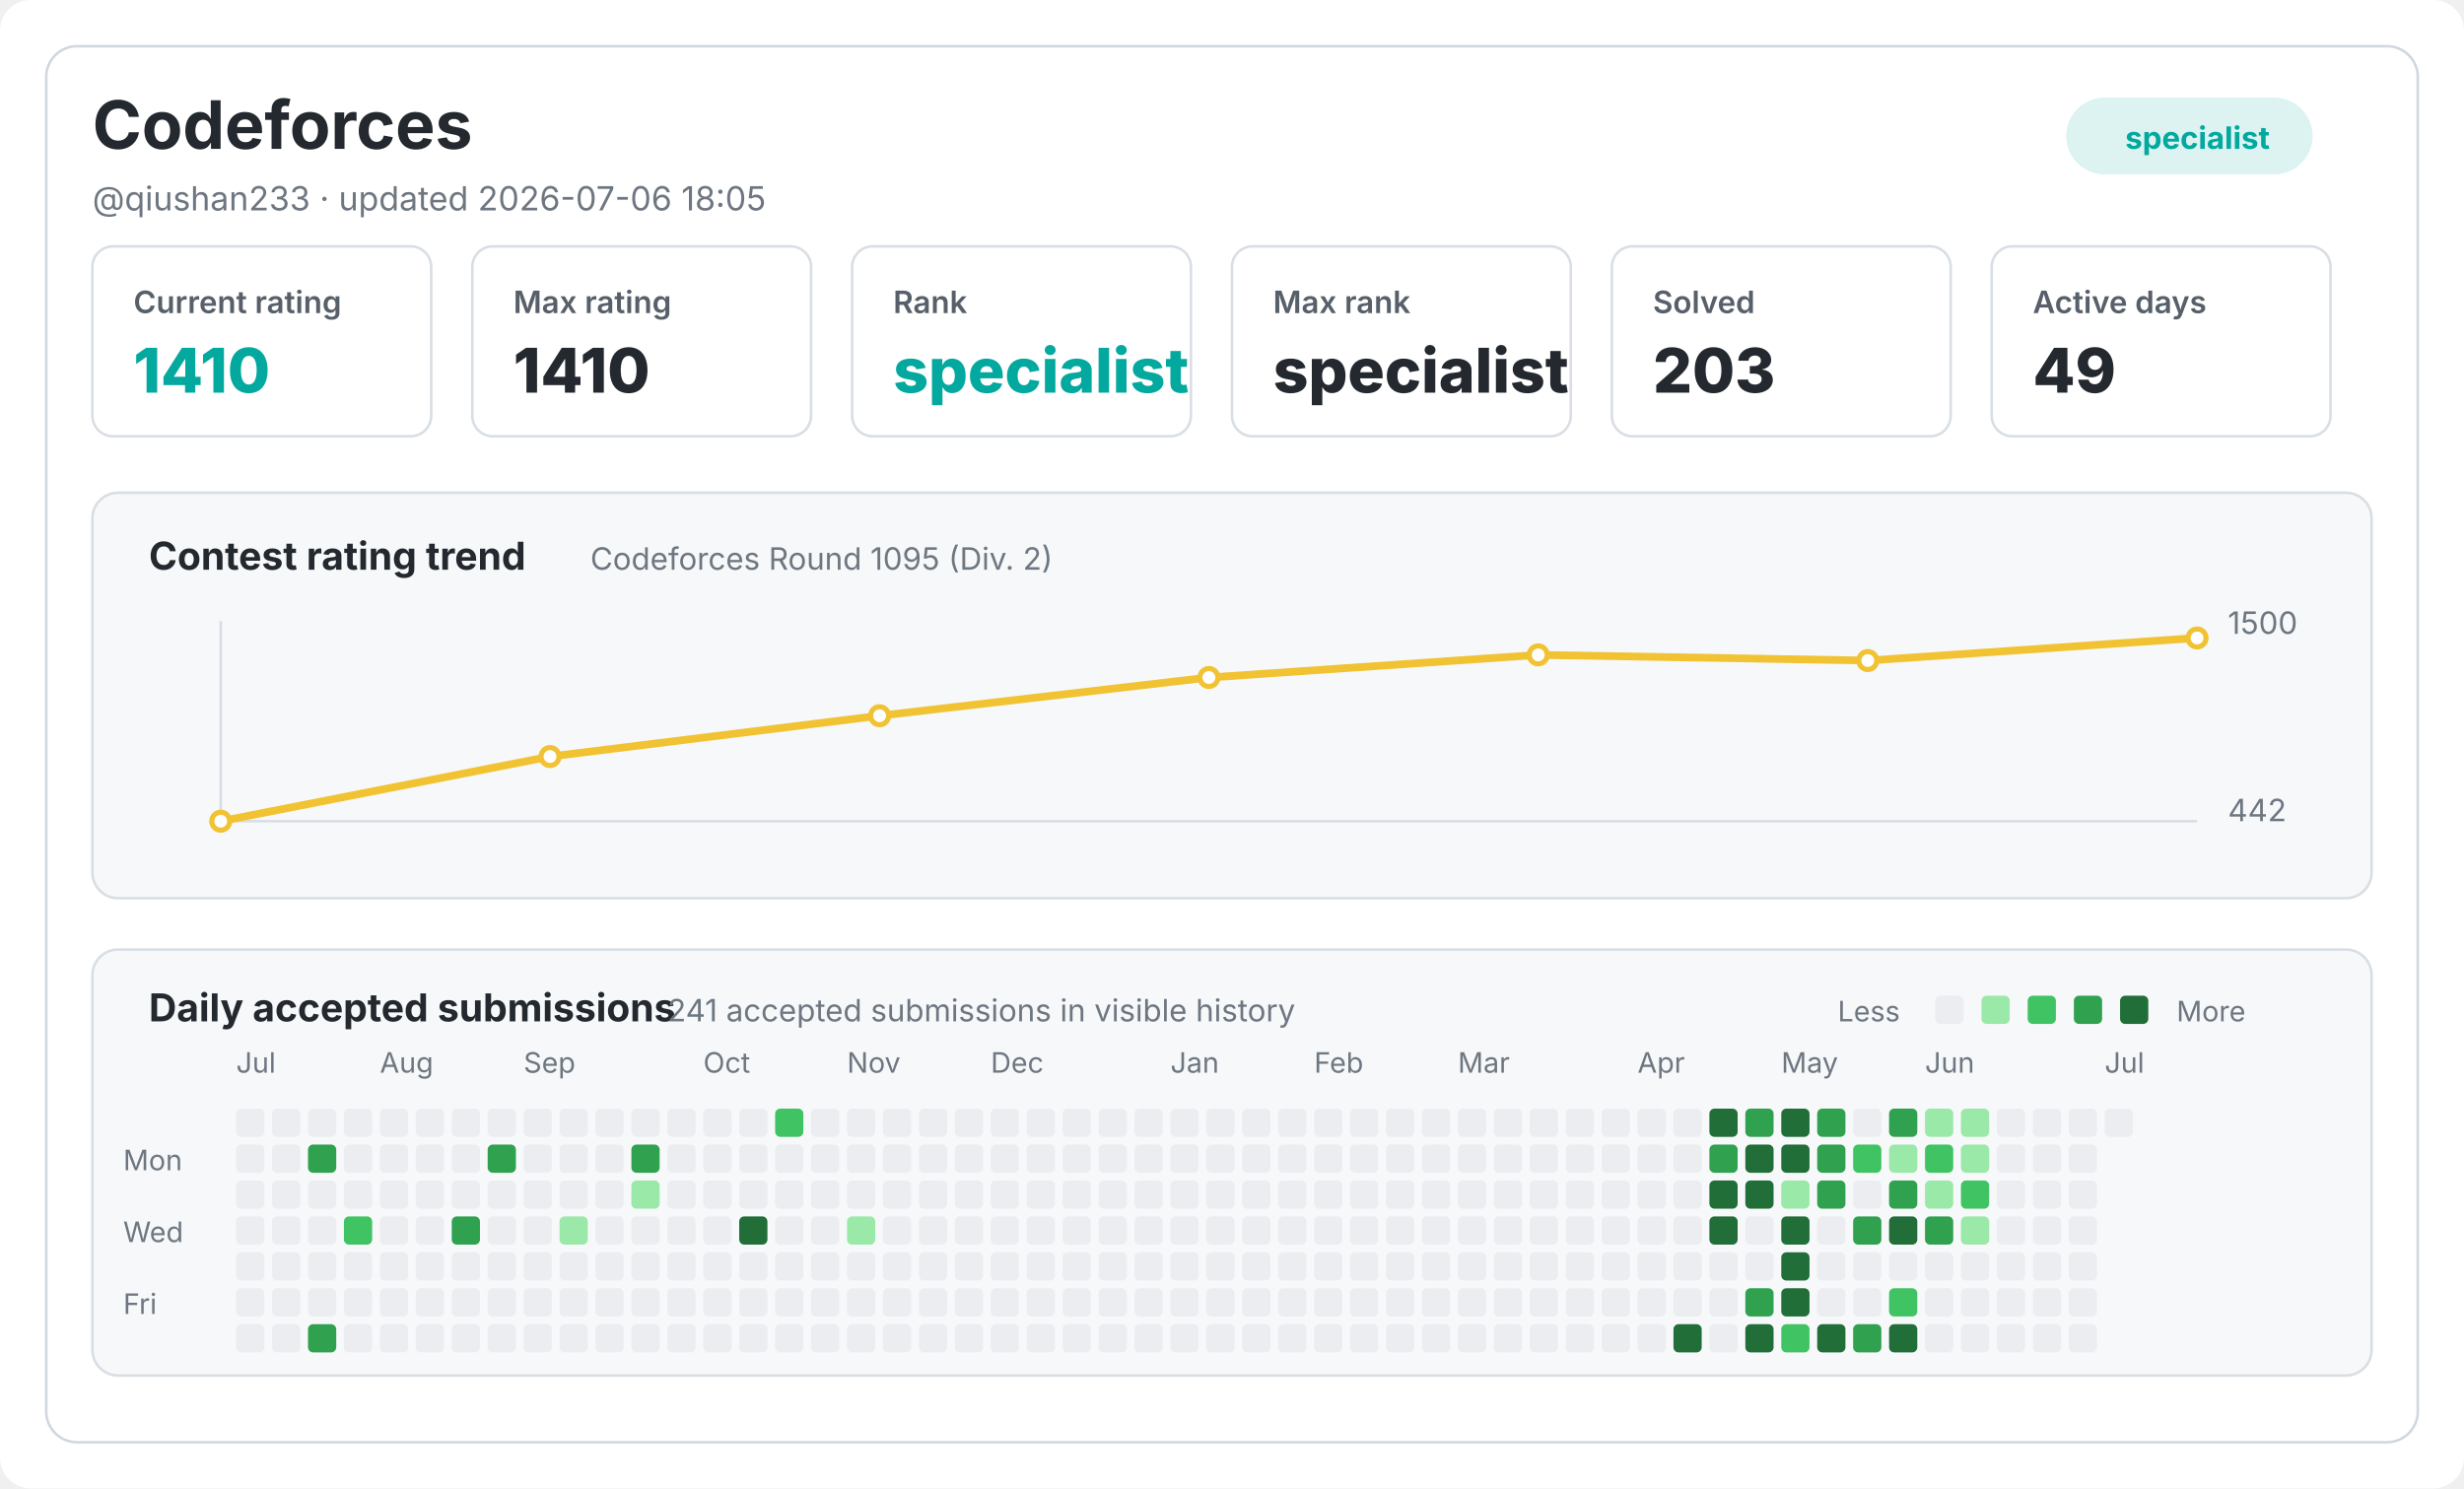
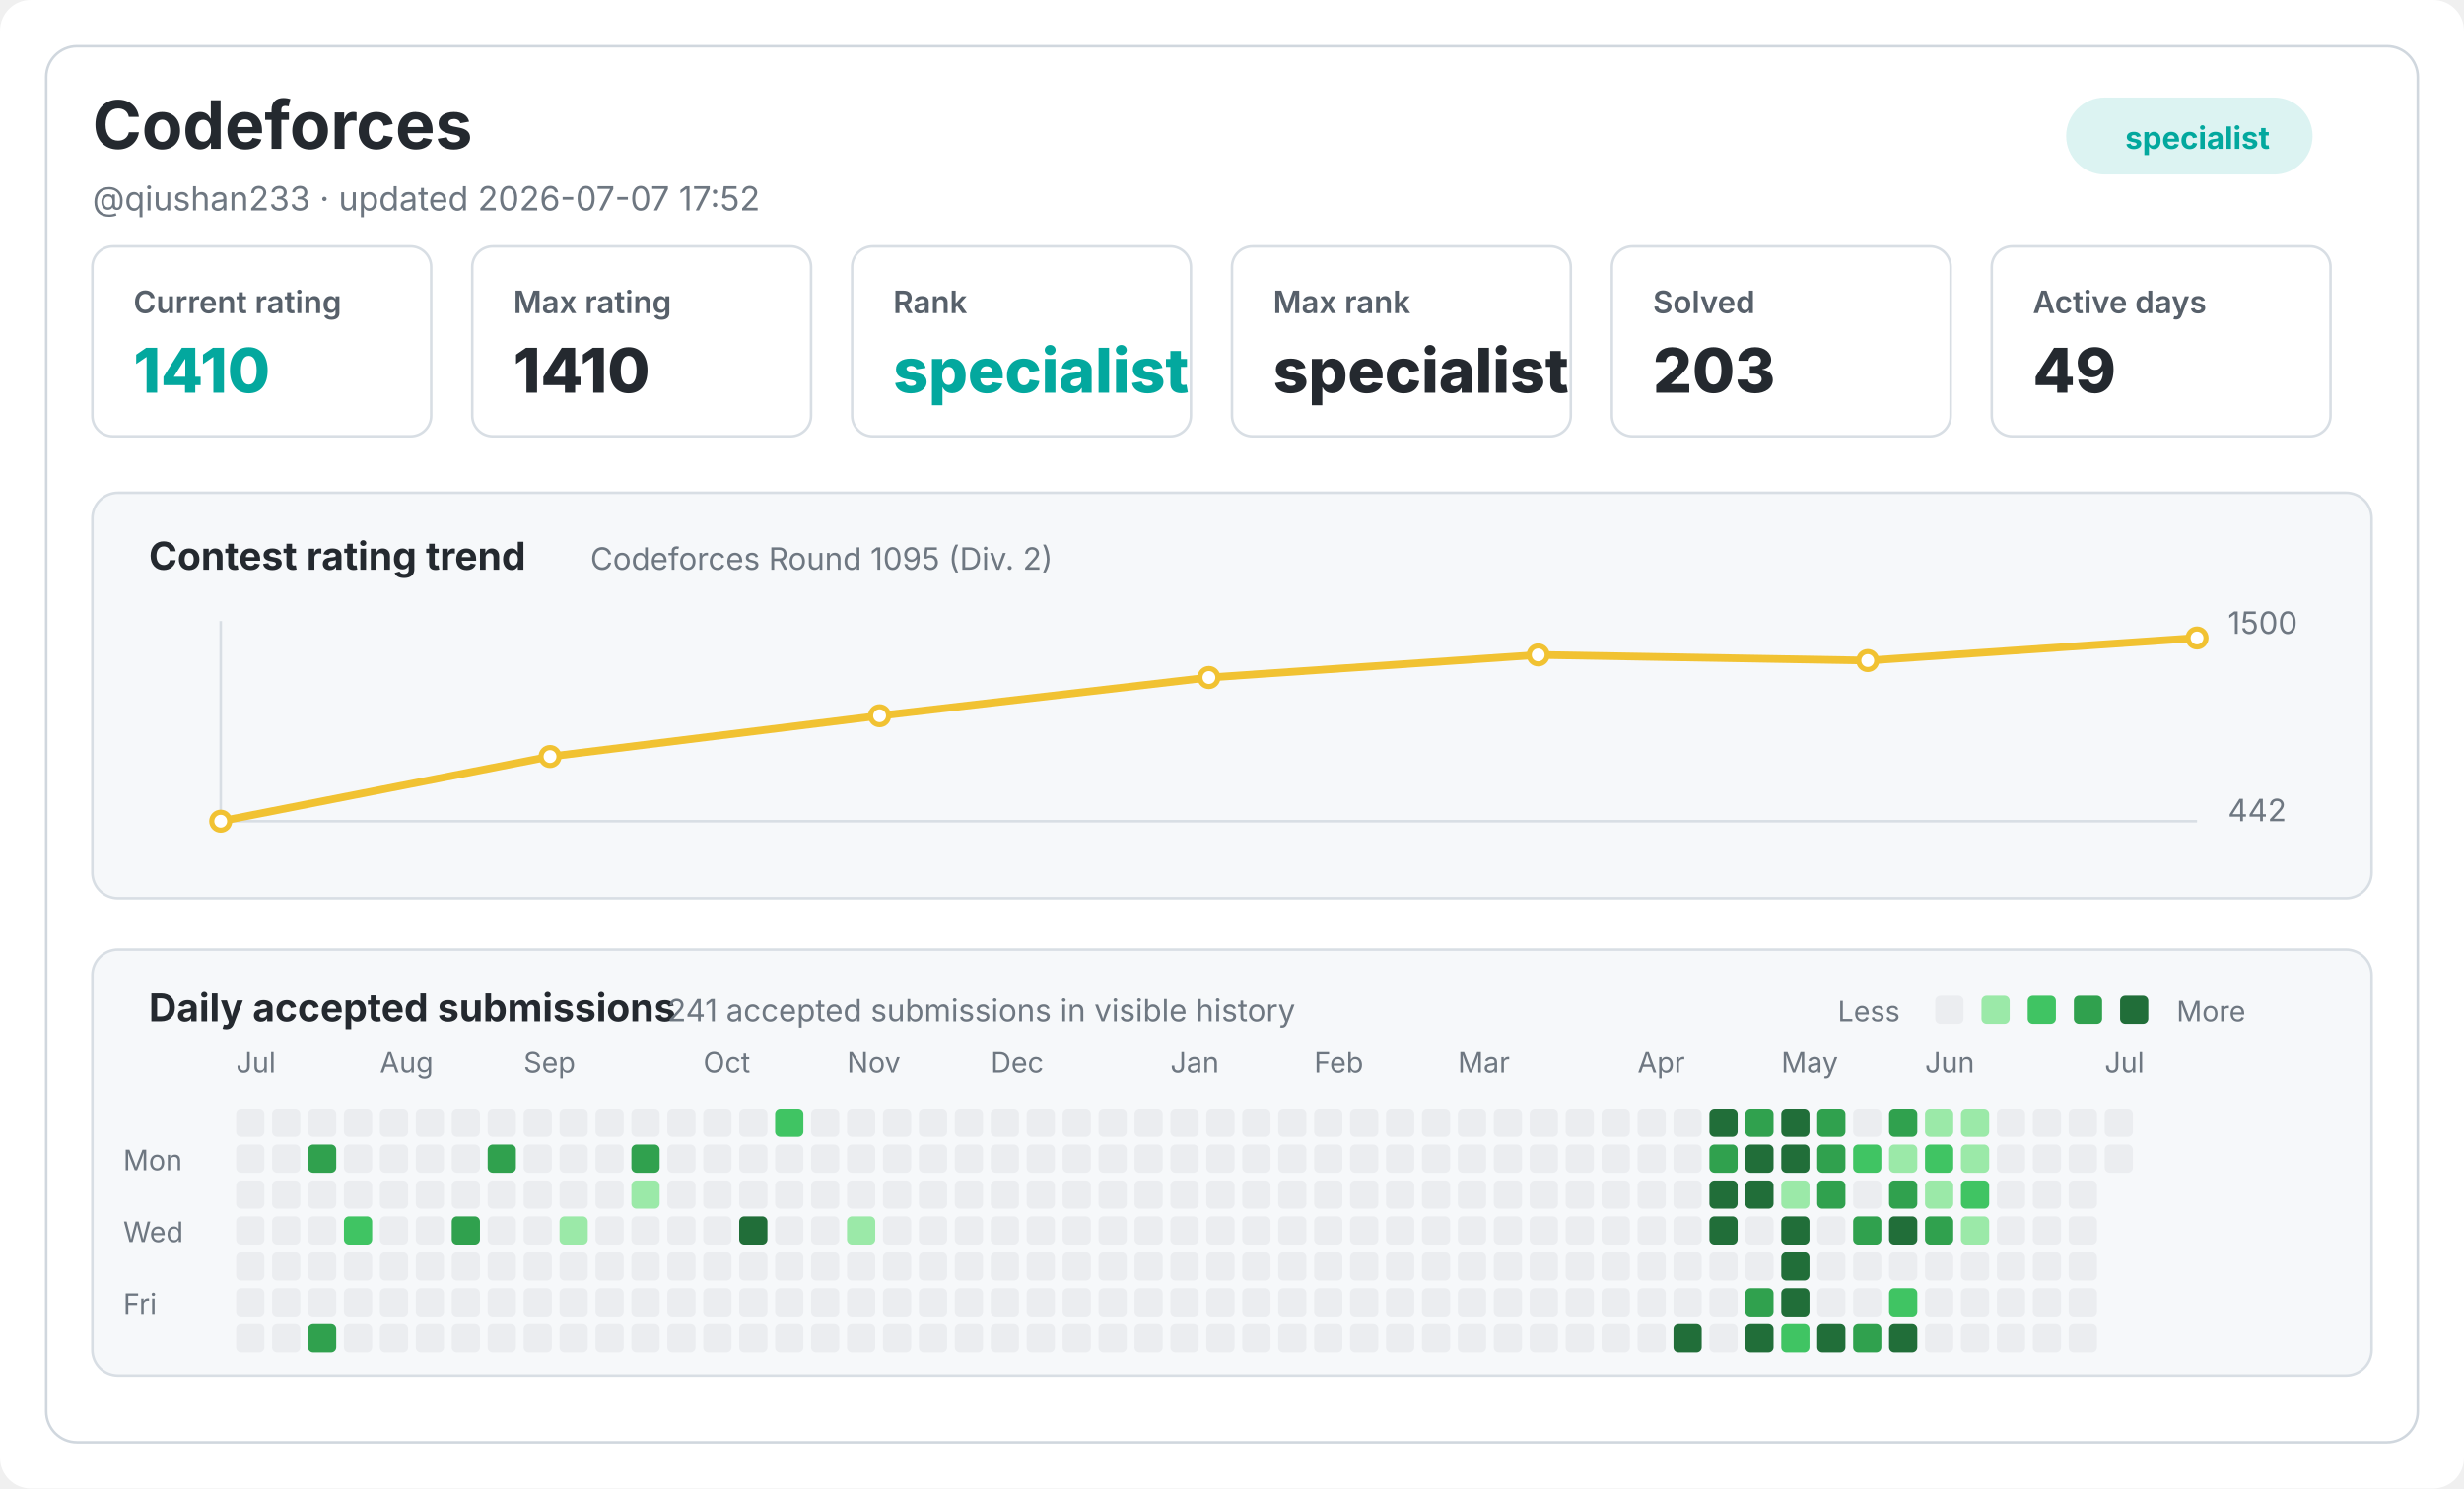
<svg xmlns="http://www.w3.org/2000/svg" width="960" height="580" viewBox="0 0 960 580" role="img" aria-label="Codeforces statistics for qiushan233">
  <style>
  .bg { fill: #ffffff; }
  .shell { fill: #ffffff; stroke: #d0d7de; }
  .soft { fill: #f6f8fa; stroke: #d8dee4; }
  .metric-card { fill: #ffffff; stroke: #d8dee4; }
  .title { font: 700 26px -apple-system,BlinkMacSystemFont,"Segoe UI",sans-serif; fill: #24292f; }
  .subtitle { font: 13px -apple-system,BlinkMacSystemFont,"Segoe UI",sans-serif; fill: #6e7781; }
  .section-title { font: 700 15px -apple-system,BlinkMacSystemFont,"Segoe UI",sans-serif; fill: #24292f; }
  .metric-label { font: 600 12px -apple-system,BlinkMacSystemFont,"Segoe UI",sans-serif; fill: #57606a; }
  .metric-value { font: 800 24px -apple-system,BlinkMacSystemFont,"Segoe UI",sans-serif; fill: #24292f; }
  .muted { font: 12px -apple-system,BlinkMacSystemFont,"Segoe UI",sans-serif; fill: #6e7781; }
  .small { font-size: 11px; }
  .rank { fill: #03a89e; }
  .grid { stroke: #d8dee4; stroke-width: 1; }
  .badge-bg { fill: #03a89e; opacity: 0.14; }
  .badge-text { font: 700 12px -apple-system,BlinkMacSystemFont,"Segoe UI",sans-serif; fill: #03a89e; }
  .heat-cell { cursor: default; transition: stroke 0.12s ease, stroke-width 0.12s ease; }
  .heat-cell:hover { stroke: #0969da; stroke-width: 1.5; }
</style>
  <rect class="bg" width="960" height="580" rx="12" />
  <rect class="shell" x="18" y="18" width="924" height="544" rx="12" />
  <text x="36" y="58" class="title">Codeforces</text>
-   <text x="36" y="82" class="subtitle">@qiushan233 · updated 2026-07-06 18:05</text>
+   <text x="36" y="82" class="subtitle">@qiushan233 · updated 2026-07-07 17:52</text>
  <rect x="805" y="38" width="96" height="30" rx="15" class="badge-bg" />
  <text x="828" y="58" class="badge-text">specialist</text>
  <rect x="36" y="96" width="132" height="74" rx="8" class="metric-card" />
  <text x="52" y="122" class="metric-label">Current rating</text>
  <text x="52" y="153" class="metric-value rank">1410</text>
  <rect x="184" y="96" width="132" height="74" rx="8" class="metric-card" />
  <text x="200" y="122" class="metric-label">Max rating</text>
  <text x="200" y="153" class="metric-value">1410</text>
  <rect x="332" y="96" width="132" height="74" rx="8" class="metric-card" />
  <text x="348" y="122" class="metric-label">Rank</text>
  <text x="348" y="153" class="metric-value rank">specialist</text>
  <rect x="480" y="96" width="132" height="74" rx="8" class="metric-card" />
  <text x="496" y="122" class="metric-label">Max rank</text>
  <text x="496" y="153" class="metric-value">specialist</text>
  <rect x="628" y="96" width="132" height="74" rx="8" class="metric-card" />
  <text x="644" y="122" class="metric-label">Solved</text>
  <text x="644" y="153" class="metric-value">203</text>
  <rect x="776" y="96" width="132" height="74" rx="8" class="metric-card" />
  <text x="792" y="122" class="metric-label">Active days</text>
  <text x="792" y="153" class="metric-value">49</text>
  <rect class="soft" x="36" y="192" width="888" height="158" rx="10" />
  <text x="58" y="222" class="section-title">Contest rating trend</text>
  <text x="230" y="222" class="muted">Codeforces Round 1095 (Div. 2)</text>
  <line x1="86" y1="320" x2="856" y2="320" class="grid" />
  <line x1="86" y1="242" x2="86" y2="320" class="grid" />
  <text x="868" y="247" class="muted">1500</text>
  <text x="868" y="320" class="muted">442</text>
  <polyline points="86.0,320.0 214.3,294.8 342.7,278.9 471.0,264.0 599.3,255.2 727.7,257.4 856.0,248.6" fill="none" stroke="#f1c232" stroke-width="3" stroke-linecap="round" stroke-linejoin="round" />
  <circle cx="86.0" cy="320.0" r="3.5" fill="#fff" stroke="#f1c232" stroke-width="2" />
  <circle cx="214.3" cy="294.8" r="3.5" fill="#fff" stroke="#f1c232" stroke-width="2" />
  <circle cx="342.7" cy="278.9" r="3.5" fill="#fff" stroke="#f1c232" stroke-width="2" />
  <circle cx="471.0" cy="264.0" r="3.5" fill="#fff" stroke="#f1c232" stroke-width="2" />
  <circle cx="599.3" cy="255.2" r="3.5" fill="#fff" stroke="#f1c232" stroke-width="2" />
  <circle cx="727.7" cy="257.4" r="3.5" fill="#fff" stroke="#f1c232" stroke-width="2" />
  <circle cx="856.0" cy="248.6" r="3.5" fill="#fff" stroke="#f1c232" stroke-width="2" />
  <rect class="soft" x="36" y="370" width="888" height="166" rx="10" />
  <text x="58" y="398" class="section-title">Daily accepted submissions</text>
  <text x="260" y="398" class="muted">241 accepted submissions in visible history</text>
  <text x="92" y="418" class="muted small">Jul</text>
  <text x="148" y="418" class="muted small">Aug</text>
  <text x="204" y="418" class="muted small">Sep</text>
  <text x="274" y="418" class="muted small">Oct</text>
  <text x="330" y="418" class="muted small">Nov</text>
  <text x="386" y="418" class="muted small">Dec</text>
  <text x="456" y="418" class="muted small">Jan</text>
  <text x="512" y="418" class="muted small">Feb</text>
  <text x="568" y="418" class="muted small">Mar</text>
  <text x="638" y="418" class="muted small">Apr</text>
  <text x="694" y="418" class="muted small">May</text>
  <text x="750" y="418" class="muted small">Jun</text>
  <text x="820" y="418" class="muted small">Jul</text>
  <text x="48" y="456" class="muted small">Mon</text>
  <text x="48" y="484" class="muted small">Wed</text>
  <text x="48" y="512" class="muted small">Fri</text>
  <rect class="heat-cell" x="92" y="432" width="11" height="11" rx="2" fill="#ebedf0" />
  <rect class="heat-cell" x="92" y="446" width="11" height="11" rx="2" fill="#ebedf0" />
  <rect class="heat-cell" x="92" y="460" width="11" height="11" rx="2" fill="#ebedf0" />
  <rect class="heat-cell" x="92" y="474" width="11" height="11" rx="2" fill="#ebedf0" />
  <rect class="heat-cell" x="92" y="488" width="11" height="11" rx="2" fill="#ebedf0" />
  <rect class="heat-cell" x="92" y="502" width="11" height="11" rx="2" fill="#ebedf0" />
  <rect class="heat-cell" x="92" y="516" width="11" height="11" rx="2" fill="#ebedf0" />
  <rect class="heat-cell" x="106" y="432" width="11" height="11" rx="2" fill="#ebedf0" />
  <rect class="heat-cell" x="106" y="446" width="11" height="11" rx="2" fill="#ebedf0" />
  <rect class="heat-cell" x="106" y="460" width="11" height="11" rx="2" fill="#ebedf0" />
  <rect class="heat-cell" x="106" y="474" width="11" height="11" rx="2" fill="#ebedf0" />
  <rect class="heat-cell" x="106" y="488" width="11" height="11" rx="2" fill="#ebedf0" />
  <rect class="heat-cell" x="106" y="502" width="11" height="11" rx="2" fill="#ebedf0" />
  <rect class="heat-cell" x="106" y="516" width="11" height="11" rx="2" fill="#ebedf0" />
  <rect class="heat-cell" x="120" y="432" width="11" height="11" rx="2" fill="#ebedf0" />
  <rect class="heat-cell" x="120" y="446" width="11" height="11" rx="2" fill="#30a14e" />
  <rect class="heat-cell" x="120" y="460" width="11" height="11" rx="2" fill="#ebedf0" />
  <rect class="heat-cell" x="120" y="474" width="11" height="11" rx="2" fill="#ebedf0" />
  <rect class="heat-cell" x="120" y="488" width="11" height="11" rx="2" fill="#ebedf0" />
  <rect class="heat-cell" x="120" y="502" width="11" height="11" rx="2" fill="#ebedf0" />
  <rect class="heat-cell" x="120" y="516" width="11" height="11" rx="2" fill="#30a14e" />
  <rect class="heat-cell" x="134" y="432" width="11" height="11" rx="2" fill="#ebedf0" />
  <rect class="heat-cell" x="134" y="446" width="11" height="11" rx="2" fill="#ebedf0" />
  <rect class="heat-cell" x="134" y="460" width="11" height="11" rx="2" fill="#ebedf0" />
  <rect class="heat-cell" x="134" y="474" width="11" height="11" rx="2" fill="#40c463" />
  <rect class="heat-cell" x="134" y="488" width="11" height="11" rx="2" fill="#ebedf0" />
  <rect class="heat-cell" x="134" y="502" width="11" height="11" rx="2" fill="#ebedf0" />
  <rect class="heat-cell" x="134" y="516" width="11" height="11" rx="2" fill="#ebedf0" />
  <rect class="heat-cell" x="148" y="432" width="11" height="11" rx="2" fill="#ebedf0" />
  <rect class="heat-cell" x="148" y="446" width="11" height="11" rx="2" fill="#ebedf0" />
  <rect class="heat-cell" x="148" y="460" width="11" height="11" rx="2" fill="#ebedf0" />
  <rect class="heat-cell" x="148" y="474" width="11" height="11" rx="2" fill="#ebedf0" />
  <rect class="heat-cell" x="148" y="488" width="11" height="11" rx="2" fill="#ebedf0" />
  <rect class="heat-cell" x="148" y="502" width="11" height="11" rx="2" fill="#ebedf0" />
  <rect class="heat-cell" x="148" y="516" width="11" height="11" rx="2" fill="#ebedf0" />
  <rect class="heat-cell" x="162" y="432" width="11" height="11" rx="2" fill="#ebedf0" />
  <rect class="heat-cell" x="162" y="446" width="11" height="11" rx="2" fill="#ebedf0" />
  <rect class="heat-cell" x="162" y="460" width="11" height="11" rx="2" fill="#ebedf0" />
  <rect class="heat-cell" x="162" y="474" width="11" height="11" rx="2" fill="#ebedf0" />
  <rect class="heat-cell" x="162" y="488" width="11" height="11" rx="2" fill="#ebedf0" />
  <rect class="heat-cell" x="162" y="502" width="11" height="11" rx="2" fill="#ebedf0" />
  <rect class="heat-cell" x="162" y="516" width="11" height="11" rx="2" fill="#ebedf0" />
  <rect class="heat-cell" x="176" y="432" width="11" height="11" rx="2" fill="#ebedf0" />
  <rect class="heat-cell" x="176" y="446" width="11" height="11" rx="2" fill="#ebedf0" />
  <rect class="heat-cell" x="176" y="460" width="11" height="11" rx="2" fill="#ebedf0" />
  <rect class="heat-cell" x="176" y="474" width="11" height="11" rx="2" fill="#30a14e" />
  <rect class="heat-cell" x="176" y="488" width="11" height="11" rx="2" fill="#ebedf0" />
  <rect class="heat-cell" x="176" y="502" width="11" height="11" rx="2" fill="#ebedf0" />
  <rect class="heat-cell" x="176" y="516" width="11" height="11" rx="2" fill="#ebedf0" />
  <rect class="heat-cell" x="190" y="432" width="11" height="11" rx="2" fill="#ebedf0" />
  <rect class="heat-cell" x="190" y="446" width="11" height="11" rx="2" fill="#30a14e" />
  <rect class="heat-cell" x="190" y="460" width="11" height="11" rx="2" fill="#ebedf0" />
  <rect class="heat-cell" x="190" y="474" width="11" height="11" rx="2" fill="#ebedf0" />
  <rect class="heat-cell" x="190" y="488" width="11" height="11" rx="2" fill="#ebedf0" />
  <rect class="heat-cell" x="190" y="502" width="11" height="11" rx="2" fill="#ebedf0" />
  <rect class="heat-cell" x="190" y="516" width="11" height="11" rx="2" fill="#ebedf0" />
  <rect class="heat-cell" x="204" y="432" width="11" height="11" rx="2" fill="#ebedf0" />
  <rect class="heat-cell" x="204" y="446" width="11" height="11" rx="2" fill="#ebedf0" />
  <rect class="heat-cell" x="204" y="460" width="11" height="11" rx="2" fill="#ebedf0" />
  <rect class="heat-cell" x="204" y="474" width="11" height="11" rx="2" fill="#ebedf0" />
  <rect class="heat-cell" x="204" y="488" width="11" height="11" rx="2" fill="#ebedf0" />
  <rect class="heat-cell" x="204" y="502" width="11" height="11" rx="2" fill="#ebedf0" />
  <rect class="heat-cell" x="204" y="516" width="11" height="11" rx="2" fill="#ebedf0" />
  <rect class="heat-cell" x="218" y="432" width="11" height="11" rx="2" fill="#ebedf0" />
  <rect class="heat-cell" x="218" y="446" width="11" height="11" rx="2" fill="#ebedf0" />
  <rect class="heat-cell" x="218" y="460" width="11" height="11" rx="2" fill="#ebedf0" />
  <rect class="heat-cell" x="218" y="474" width="11" height="11" rx="2" fill="#9be9a8" />
  <rect class="heat-cell" x="218" y="488" width="11" height="11" rx="2" fill="#ebedf0" />
  <rect class="heat-cell" x="218" y="502" width="11" height="11" rx="2" fill="#ebedf0" />
  <rect class="heat-cell" x="218" y="516" width="11" height="11" rx="2" fill="#ebedf0" />
  <rect class="heat-cell" x="232" y="432" width="11" height="11" rx="2" fill="#ebedf0" />
  <rect class="heat-cell" x="232" y="446" width="11" height="11" rx="2" fill="#ebedf0" />
  <rect class="heat-cell" x="232" y="460" width="11" height="11" rx="2" fill="#ebedf0" />
  <rect class="heat-cell" x="232" y="474" width="11" height="11" rx="2" fill="#ebedf0" />
  <rect class="heat-cell" x="232" y="488" width="11" height="11" rx="2" fill="#ebedf0" />
  <rect class="heat-cell" x="232" y="502" width="11" height="11" rx="2" fill="#ebedf0" />
  <rect class="heat-cell" x="232" y="516" width="11" height="11" rx="2" fill="#ebedf0" />
  <rect class="heat-cell" x="246" y="432" width="11" height="11" rx="2" fill="#ebedf0" />
  <rect class="heat-cell" x="246" y="446" width="11" height="11" rx="2" fill="#30a14e" />
  <rect class="heat-cell" x="246" y="460" width="11" height="11" rx="2" fill="#9be9a8" />
  <rect class="heat-cell" x="246" y="474" width="11" height="11" rx="2" fill="#ebedf0" />
  <rect class="heat-cell" x="246" y="488" width="11" height="11" rx="2" fill="#ebedf0" />
  <rect class="heat-cell" x="246" y="502" width="11" height="11" rx="2" fill="#ebedf0" />
  <rect class="heat-cell" x="246" y="516" width="11" height="11" rx="2" fill="#ebedf0" />
  <rect class="heat-cell" x="260" y="432" width="11" height="11" rx="2" fill="#ebedf0" />
  <rect class="heat-cell" x="260" y="446" width="11" height="11" rx="2" fill="#ebedf0" />
  <rect class="heat-cell" x="260" y="460" width="11" height="11" rx="2" fill="#ebedf0" />
  <rect class="heat-cell" x="260" y="474" width="11" height="11" rx="2" fill="#ebedf0" />
  <rect class="heat-cell" x="260" y="488" width="11" height="11" rx="2" fill="#ebedf0" />
  <rect class="heat-cell" x="260" y="502" width="11" height="11" rx="2" fill="#ebedf0" />
  <rect class="heat-cell" x="260" y="516" width="11" height="11" rx="2" fill="#ebedf0" />
  <rect class="heat-cell" x="274" y="432" width="11" height="11" rx="2" fill="#ebedf0" />
  <rect class="heat-cell" x="274" y="446" width="11" height="11" rx="2" fill="#ebedf0" />
  <rect class="heat-cell" x="274" y="460" width="11" height="11" rx="2" fill="#ebedf0" />
  <rect class="heat-cell" x="274" y="474" width="11" height="11" rx="2" fill="#ebedf0" />
  <rect class="heat-cell" x="274" y="488" width="11" height="11" rx="2" fill="#ebedf0" />
  <rect class="heat-cell" x="274" y="502" width="11" height="11" rx="2" fill="#ebedf0" />
  <rect class="heat-cell" x="274" y="516" width="11" height="11" rx="2" fill="#ebedf0" />
  <rect class="heat-cell" x="288" y="432" width="11" height="11" rx="2" fill="#ebedf0" />
  <rect class="heat-cell" x="288" y="446" width="11" height="11" rx="2" fill="#ebedf0" />
  <rect class="heat-cell" x="288" y="460" width="11" height="11" rx="2" fill="#ebedf0" />
  <rect class="heat-cell" x="288" y="474" width="11" height="11" rx="2" fill="#216e39" />
  <rect class="heat-cell" x="288" y="488" width="11" height="11" rx="2" fill="#ebedf0" />
  <rect class="heat-cell" x="288" y="502" width="11" height="11" rx="2" fill="#ebedf0" />
  <rect class="heat-cell" x="288" y="516" width="11" height="11" rx="2" fill="#ebedf0" />
  <rect class="heat-cell" x="302" y="432" width="11" height="11" rx="2" fill="#40c463" />
  <rect class="heat-cell" x="302" y="446" width="11" height="11" rx="2" fill="#ebedf0" />
  <rect class="heat-cell" x="302" y="460" width="11" height="11" rx="2" fill="#ebedf0" />
  <rect class="heat-cell" x="302" y="474" width="11" height="11" rx="2" fill="#ebedf0" />
  <rect class="heat-cell" x="302" y="488" width="11" height="11" rx="2" fill="#ebedf0" />
  <rect class="heat-cell" x="302" y="502" width="11" height="11" rx="2" fill="#ebedf0" />
  <rect class="heat-cell" x="302" y="516" width="11" height="11" rx="2" fill="#ebedf0" />
  <rect class="heat-cell" x="316" y="432" width="11" height="11" rx="2" fill="#ebedf0" />
  <rect class="heat-cell" x="316" y="446" width="11" height="11" rx="2" fill="#ebedf0" />
  <rect class="heat-cell" x="316" y="460" width="11" height="11" rx="2" fill="#ebedf0" />
  <rect class="heat-cell" x="316" y="474" width="11" height="11" rx="2" fill="#ebedf0" />
  <rect class="heat-cell" x="316" y="488" width="11" height="11" rx="2" fill="#ebedf0" />
  <rect class="heat-cell" x="316" y="502" width="11" height="11" rx="2" fill="#ebedf0" />
  <rect class="heat-cell" x="316" y="516" width="11" height="11" rx="2" fill="#ebedf0" />
  <rect class="heat-cell" x="330" y="432" width="11" height="11" rx="2" fill="#ebedf0" />
  <rect class="heat-cell" x="330" y="446" width="11" height="11" rx="2" fill="#ebedf0" />
  <rect class="heat-cell" x="330" y="460" width="11" height="11" rx="2" fill="#ebedf0" />
  <rect class="heat-cell" x="330" y="474" width="11" height="11" rx="2" fill="#9be9a8" />
  <rect class="heat-cell" x="330" y="488" width="11" height="11" rx="2" fill="#ebedf0" />
  <rect class="heat-cell" x="330" y="502" width="11" height="11" rx="2" fill="#ebedf0" />
  <rect class="heat-cell" x="330" y="516" width="11" height="11" rx="2" fill="#ebedf0" />
  <rect class="heat-cell" x="344" y="432" width="11" height="11" rx="2" fill="#ebedf0" />
  <rect class="heat-cell" x="344" y="446" width="11" height="11" rx="2" fill="#ebedf0" />
  <rect class="heat-cell" x="344" y="460" width="11" height="11" rx="2" fill="#ebedf0" />
  <rect class="heat-cell" x="344" y="474" width="11" height="11" rx="2" fill="#ebedf0" />
  <rect class="heat-cell" x="344" y="488" width="11" height="11" rx="2" fill="#ebedf0" />
  <rect class="heat-cell" x="344" y="502" width="11" height="11" rx="2" fill="#ebedf0" />
  <rect class="heat-cell" x="344" y="516" width="11" height="11" rx="2" fill="#ebedf0" />
  <rect class="heat-cell" x="358" y="432" width="11" height="11" rx="2" fill="#ebedf0" />
  <rect class="heat-cell" x="358" y="446" width="11" height="11" rx="2" fill="#ebedf0" />
  <rect class="heat-cell" x="358" y="460" width="11" height="11" rx="2" fill="#ebedf0" />
  <rect class="heat-cell" x="358" y="474" width="11" height="11" rx="2" fill="#ebedf0" />
  <rect class="heat-cell" x="358" y="488" width="11" height="11" rx="2" fill="#ebedf0" />
  <rect class="heat-cell" x="358" y="502" width="11" height="11" rx="2" fill="#ebedf0" />
  <rect class="heat-cell" x="358" y="516" width="11" height="11" rx="2" fill="#ebedf0" />
  <rect class="heat-cell" x="372" y="432" width="11" height="11" rx="2" fill="#ebedf0" />
  <rect class="heat-cell" x="372" y="446" width="11" height="11" rx="2" fill="#ebedf0" />
  <rect class="heat-cell" x="372" y="460" width="11" height="11" rx="2" fill="#ebedf0" />
  <rect class="heat-cell" x="372" y="474" width="11" height="11" rx="2" fill="#ebedf0" />
  <rect class="heat-cell" x="372" y="488" width="11" height="11" rx="2" fill="#ebedf0" />
  <rect class="heat-cell" x="372" y="502" width="11" height="11" rx="2" fill="#ebedf0" />
  <rect class="heat-cell" x="372" y="516" width="11" height="11" rx="2" fill="#ebedf0" />
  <rect class="heat-cell" x="386" y="432" width="11" height="11" rx="2" fill="#ebedf0" />
  <rect class="heat-cell" x="386" y="446" width="11" height="11" rx="2" fill="#ebedf0" />
  <rect class="heat-cell" x="386" y="460" width="11" height="11" rx="2" fill="#ebedf0" />
  <rect class="heat-cell" x="386" y="474" width="11" height="11" rx="2" fill="#ebedf0" />
  <rect class="heat-cell" x="386" y="488" width="11" height="11" rx="2" fill="#ebedf0" />
  <rect class="heat-cell" x="386" y="502" width="11" height="11" rx="2" fill="#ebedf0" />
  <rect class="heat-cell" x="386" y="516" width="11" height="11" rx="2" fill="#ebedf0" />
  <rect class="heat-cell" x="400" y="432" width="11" height="11" rx="2" fill="#ebedf0" />
  <rect class="heat-cell" x="400" y="446" width="11" height="11" rx="2" fill="#ebedf0" />
  <rect class="heat-cell" x="400" y="460" width="11" height="11" rx="2" fill="#ebedf0" />
  <rect class="heat-cell" x="400" y="474" width="11" height="11" rx="2" fill="#ebedf0" />
  <rect class="heat-cell" x="400" y="488" width="11" height="11" rx="2" fill="#ebedf0" />
  <rect class="heat-cell" x="400" y="502" width="11" height="11" rx="2" fill="#ebedf0" />
  <rect class="heat-cell" x="400" y="516" width="11" height="11" rx="2" fill="#ebedf0" />
  <rect class="heat-cell" x="414" y="432" width="11" height="11" rx="2" fill="#ebedf0" />
  <rect class="heat-cell" x="414" y="446" width="11" height="11" rx="2" fill="#ebedf0" />
  <rect class="heat-cell" x="414" y="460" width="11" height="11" rx="2" fill="#ebedf0" />
  <rect class="heat-cell" x="414" y="474" width="11" height="11" rx="2" fill="#ebedf0" />
  <rect class="heat-cell" x="414" y="488" width="11" height="11" rx="2" fill="#ebedf0" />
  <rect class="heat-cell" x="414" y="502" width="11" height="11" rx="2" fill="#ebedf0" />
  <rect class="heat-cell" x="414" y="516" width="11" height="11" rx="2" fill="#ebedf0" />
  <rect class="heat-cell" x="428" y="432" width="11" height="11" rx="2" fill="#ebedf0" />
  <rect class="heat-cell" x="428" y="446" width="11" height="11" rx="2" fill="#ebedf0" />
  <rect class="heat-cell" x="428" y="460" width="11" height="11" rx="2" fill="#ebedf0" />
  <rect class="heat-cell" x="428" y="474" width="11" height="11" rx="2" fill="#ebedf0" />
  <rect class="heat-cell" x="428" y="488" width="11" height="11" rx="2" fill="#ebedf0" />
  <rect class="heat-cell" x="428" y="502" width="11" height="11" rx="2" fill="#ebedf0" />
  <rect class="heat-cell" x="428" y="516" width="11" height="11" rx="2" fill="#ebedf0" />
  <rect class="heat-cell" x="442" y="432" width="11" height="11" rx="2" fill="#ebedf0" />
  <rect class="heat-cell" x="442" y="446" width="11" height="11" rx="2" fill="#ebedf0" />
  <rect class="heat-cell" x="442" y="460" width="11" height="11" rx="2" fill="#ebedf0" />
  <rect class="heat-cell" x="442" y="474" width="11" height="11" rx="2" fill="#ebedf0" />
  <rect class="heat-cell" x="442" y="488" width="11" height="11" rx="2" fill="#ebedf0" />
  <rect class="heat-cell" x="442" y="502" width="11" height="11" rx="2" fill="#ebedf0" />
  <rect class="heat-cell" x="442" y="516" width="11" height="11" rx="2" fill="#ebedf0" />
  <rect class="heat-cell" x="456" y="432" width="11" height="11" rx="2" fill="#ebedf0" />
  <rect class="heat-cell" x="456" y="446" width="11" height="11" rx="2" fill="#ebedf0" />
  <rect class="heat-cell" x="456" y="460" width="11" height="11" rx="2" fill="#ebedf0" />
  <rect class="heat-cell" x="456" y="474" width="11" height="11" rx="2" fill="#ebedf0" />
  <rect class="heat-cell" x="456" y="488" width="11" height="11" rx="2" fill="#ebedf0" />
  <rect class="heat-cell" x="456" y="502" width="11" height="11" rx="2" fill="#ebedf0" />
  <rect class="heat-cell" x="456" y="516" width="11" height="11" rx="2" fill="#ebedf0" />
  <rect class="heat-cell" x="470" y="432" width="11" height="11" rx="2" fill="#ebedf0" />
  <rect class="heat-cell" x="470" y="446" width="11" height="11" rx="2" fill="#ebedf0" />
  <rect class="heat-cell" x="470" y="460" width="11" height="11" rx="2" fill="#ebedf0" />
  <rect class="heat-cell" x="470" y="474" width="11" height="11" rx="2" fill="#ebedf0" />
  <rect class="heat-cell" x="470" y="488" width="11" height="11" rx="2" fill="#ebedf0" />
  <rect class="heat-cell" x="470" y="502" width="11" height="11" rx="2" fill="#ebedf0" />
  <rect class="heat-cell" x="470" y="516" width="11" height="11" rx="2" fill="#ebedf0" />
  <rect class="heat-cell" x="484" y="432" width="11" height="11" rx="2" fill="#ebedf0" />
  <rect class="heat-cell" x="484" y="446" width="11" height="11" rx="2" fill="#ebedf0" />
  <rect class="heat-cell" x="484" y="460" width="11" height="11" rx="2" fill="#ebedf0" />
  <rect class="heat-cell" x="484" y="474" width="11" height="11" rx="2" fill="#ebedf0" />
  <rect class="heat-cell" x="484" y="488" width="11" height="11" rx="2" fill="#ebedf0" />
  <rect class="heat-cell" x="484" y="502" width="11" height="11" rx="2" fill="#ebedf0" />
  <rect class="heat-cell" x="484" y="516" width="11" height="11" rx="2" fill="#ebedf0" />
  <rect class="heat-cell" x="498" y="432" width="11" height="11" rx="2" fill="#ebedf0" />
  <rect class="heat-cell" x="498" y="446" width="11" height="11" rx="2" fill="#ebedf0" />
  <rect class="heat-cell" x="498" y="460" width="11" height="11" rx="2" fill="#ebedf0" />
  <rect class="heat-cell" x="498" y="474" width="11" height="11" rx="2" fill="#ebedf0" />
  <rect class="heat-cell" x="498" y="488" width="11" height="11" rx="2" fill="#ebedf0" />
  <rect class="heat-cell" x="498" y="502" width="11" height="11" rx="2" fill="#ebedf0" />
  <rect class="heat-cell" x="498" y="516" width="11" height="11" rx="2" fill="#ebedf0" />
  <rect class="heat-cell" x="512" y="432" width="11" height="11" rx="2" fill="#ebedf0" />
  <rect class="heat-cell" x="512" y="446" width="11" height="11" rx="2" fill="#ebedf0" />
  <rect class="heat-cell" x="512" y="460" width="11" height="11" rx="2" fill="#ebedf0" />
  <rect class="heat-cell" x="512" y="474" width="11" height="11" rx="2" fill="#ebedf0" />
  <rect class="heat-cell" x="512" y="488" width="11" height="11" rx="2" fill="#ebedf0" />
  <rect class="heat-cell" x="512" y="502" width="11" height="11" rx="2" fill="#ebedf0" />
  <rect class="heat-cell" x="512" y="516" width="11" height="11" rx="2" fill="#ebedf0" />
  <rect class="heat-cell" x="526" y="432" width="11" height="11" rx="2" fill="#ebedf0" />
  <rect class="heat-cell" x="526" y="446" width="11" height="11" rx="2" fill="#ebedf0" />
  <rect class="heat-cell" x="526" y="460" width="11" height="11" rx="2" fill="#ebedf0" />
  <rect class="heat-cell" x="526" y="474" width="11" height="11" rx="2" fill="#ebedf0" />
  <rect class="heat-cell" x="526" y="488" width="11" height="11" rx="2" fill="#ebedf0" />
  <rect class="heat-cell" x="526" y="502" width="11" height="11" rx="2" fill="#ebedf0" />
  <rect class="heat-cell" x="526" y="516" width="11" height="11" rx="2" fill="#ebedf0" />
  <rect class="heat-cell" x="540" y="432" width="11" height="11" rx="2" fill="#ebedf0" />
  <rect class="heat-cell" x="540" y="446" width="11" height="11" rx="2" fill="#ebedf0" />
  <rect class="heat-cell" x="540" y="460" width="11" height="11" rx="2" fill="#ebedf0" />
  <rect class="heat-cell" x="540" y="474" width="11" height="11" rx="2" fill="#ebedf0" />
  <rect class="heat-cell" x="540" y="488" width="11" height="11" rx="2" fill="#ebedf0" />
  <rect class="heat-cell" x="540" y="502" width="11" height="11" rx="2" fill="#ebedf0" />
  <rect class="heat-cell" x="540" y="516" width="11" height="11" rx="2" fill="#ebedf0" />
  <rect class="heat-cell" x="554" y="432" width="11" height="11" rx="2" fill="#ebedf0" />
  <rect class="heat-cell" x="554" y="446" width="11" height="11" rx="2" fill="#ebedf0" />
  <rect class="heat-cell" x="554" y="460" width="11" height="11" rx="2" fill="#ebedf0" />
  <rect class="heat-cell" x="554" y="474" width="11" height="11" rx="2" fill="#ebedf0" />
  <rect class="heat-cell" x="554" y="488" width="11" height="11" rx="2" fill="#ebedf0" />
  <rect class="heat-cell" x="554" y="502" width="11" height="11" rx="2" fill="#ebedf0" />
  <rect class="heat-cell" x="554" y="516" width="11" height="11" rx="2" fill="#ebedf0" />
  <rect class="heat-cell" x="568" y="432" width="11" height="11" rx="2" fill="#ebedf0" />
  <rect class="heat-cell" x="568" y="446" width="11" height="11" rx="2" fill="#ebedf0" />
  <rect class="heat-cell" x="568" y="460" width="11" height="11" rx="2" fill="#ebedf0" />
  <rect class="heat-cell" x="568" y="474" width="11" height="11" rx="2" fill="#ebedf0" />
  <rect class="heat-cell" x="568" y="488" width="11" height="11" rx="2" fill="#ebedf0" />
  <rect class="heat-cell" x="568" y="502" width="11" height="11" rx="2" fill="#ebedf0" />
  <rect class="heat-cell" x="568" y="516" width="11" height="11" rx="2" fill="#ebedf0" />
  <rect class="heat-cell" x="582" y="432" width="11" height="11" rx="2" fill="#ebedf0" />
  <rect class="heat-cell" x="582" y="446" width="11" height="11" rx="2" fill="#ebedf0" />
  <rect class="heat-cell" x="582" y="460" width="11" height="11" rx="2" fill="#ebedf0" />
  <rect class="heat-cell" x="582" y="474" width="11" height="11" rx="2" fill="#ebedf0" />
  <rect class="heat-cell" x="582" y="488" width="11" height="11" rx="2" fill="#ebedf0" />
  <rect class="heat-cell" x="582" y="502" width="11" height="11" rx="2" fill="#ebedf0" />
  <rect class="heat-cell" x="582" y="516" width="11" height="11" rx="2" fill="#ebedf0" />
  <rect class="heat-cell" x="596" y="432" width="11" height="11" rx="2" fill="#ebedf0" />
  <rect class="heat-cell" x="596" y="446" width="11" height="11" rx="2" fill="#ebedf0" />
  <rect class="heat-cell" x="596" y="460" width="11" height="11" rx="2" fill="#ebedf0" />
  <rect class="heat-cell" x="596" y="474" width="11" height="11" rx="2" fill="#ebedf0" />
  <rect class="heat-cell" x="596" y="488" width="11" height="11" rx="2" fill="#ebedf0" />
  <rect class="heat-cell" x="596" y="502" width="11" height="11" rx="2" fill="#ebedf0" />
  <rect class="heat-cell" x="596" y="516" width="11" height="11" rx="2" fill="#ebedf0" />
  <rect class="heat-cell" x="610" y="432" width="11" height="11" rx="2" fill="#ebedf0" />
  <rect class="heat-cell" x="610" y="446" width="11" height="11" rx="2" fill="#ebedf0" />
  <rect class="heat-cell" x="610" y="460" width="11" height="11" rx="2" fill="#ebedf0" />
  <rect class="heat-cell" x="610" y="474" width="11" height="11" rx="2" fill="#ebedf0" />
  <rect class="heat-cell" x="610" y="488" width="11" height="11" rx="2" fill="#ebedf0" />
  <rect class="heat-cell" x="610" y="502" width="11" height="11" rx="2" fill="#ebedf0" />
  <rect class="heat-cell" x="610" y="516" width="11" height="11" rx="2" fill="#ebedf0" />
  <rect class="heat-cell" x="624" y="432" width="11" height="11" rx="2" fill="#ebedf0" />
  <rect class="heat-cell" x="624" y="446" width="11" height="11" rx="2" fill="#ebedf0" />
  <rect class="heat-cell" x="624" y="460" width="11" height="11" rx="2" fill="#ebedf0" />
  <rect class="heat-cell" x="624" y="474" width="11" height="11" rx="2" fill="#ebedf0" />
  <rect class="heat-cell" x="624" y="488" width="11" height="11" rx="2" fill="#ebedf0" />
  <rect class="heat-cell" x="624" y="502" width="11" height="11" rx="2" fill="#ebedf0" />
  <rect class="heat-cell" x="624" y="516" width="11" height="11" rx="2" fill="#ebedf0" />
  <rect class="heat-cell" x="638" y="432" width="11" height="11" rx="2" fill="#ebedf0" />
  <rect class="heat-cell" x="638" y="446" width="11" height="11" rx="2" fill="#ebedf0" />
  <rect class="heat-cell" x="638" y="460" width="11" height="11" rx="2" fill="#ebedf0" />
  <rect class="heat-cell" x="638" y="474" width="11" height="11" rx="2" fill="#ebedf0" />
  <rect class="heat-cell" x="638" y="488" width="11" height="11" rx="2" fill="#ebedf0" />
  <rect class="heat-cell" x="638" y="502" width="11" height="11" rx="2" fill="#ebedf0" />
  <rect class="heat-cell" x="638" y="516" width="11" height="11" rx="2" fill="#ebedf0" />
  <rect class="heat-cell" x="652" y="432" width="11" height="11" rx="2" fill="#ebedf0" />
  <rect class="heat-cell" x="652" y="446" width="11" height="11" rx="2" fill="#ebedf0" />
  <rect class="heat-cell" x="652" y="460" width="11" height="11" rx="2" fill="#ebedf0" />
  <rect class="heat-cell" x="652" y="474" width="11" height="11" rx="2" fill="#ebedf0" />
  <rect class="heat-cell" x="652" y="488" width="11" height="11" rx="2" fill="#ebedf0" />
  <rect class="heat-cell" x="652" y="502" width="11" height="11" rx="2" fill="#ebedf0" />
  <rect class="heat-cell" x="652" y="516" width="11" height="11" rx="2" fill="#216e39" />
  <rect class="heat-cell" x="666" y="432" width="11" height="11" rx="2" fill="#216e39" />
  <rect class="heat-cell" x="666" y="446" width="11" height="11" rx="2" fill="#30a14e" />
  <rect class="heat-cell" x="666" y="460" width="11" height="11" rx="2" fill="#216e39" />
  <rect class="heat-cell" x="666" y="474" width="11" height="11" rx="2" fill="#216e39" />
  <rect class="heat-cell" x="666" y="488" width="11" height="11" rx="2" fill="#ebedf0" />
  <rect class="heat-cell" x="666" y="502" width="11" height="11" rx="2" fill="#ebedf0" />
  <rect class="heat-cell" x="666" y="516" width="11" height="11" rx="2" fill="#ebedf0" />
  <rect class="heat-cell" x="680" y="432" width="11" height="11" rx="2" fill="#30a14e" />
  <rect class="heat-cell" x="680" y="446" width="11" height="11" rx="2" fill="#216e39" />
  <rect class="heat-cell" x="680" y="460" width="11" height="11" rx="2" fill="#216e39" />
  <rect class="heat-cell" x="680" y="474" width="11" height="11" rx="2" fill="#ebedf0" />
  <rect class="heat-cell" x="680" y="488" width="11" height="11" rx="2" fill="#ebedf0" />
  <rect class="heat-cell" x="680" y="502" width="11" height="11" rx="2" fill="#30a14e" />
  <rect class="heat-cell" x="680" y="516" width="11" height="11" rx="2" fill="#216e39" />
  <rect class="heat-cell" x="694" y="432" width="11" height="11" rx="2" fill="#216e39" />
  <rect class="heat-cell" x="694" y="446" width="11" height="11" rx="2" fill="#216e39" />
  <rect class="heat-cell" x="694" y="460" width="11" height="11" rx="2" fill="#9be9a8" />
  <rect class="heat-cell" x="694" y="474" width="11" height="11" rx="2" fill="#216e39" />
  <rect class="heat-cell" x="694" y="488" width="11" height="11" rx="2" fill="#216e39" />
  <rect class="heat-cell" x="694" y="502" width="11" height="11" rx="2" fill="#216e39" />
  <rect class="heat-cell" x="694" y="516" width="11" height="11" rx="2" fill="#40c463" />
  <rect class="heat-cell" x="708" y="432" width="11" height="11" rx="2" fill="#30a14e" />
  <rect class="heat-cell" x="708" y="446" width="11" height="11" rx="2" fill="#30a14e" />
  <rect class="heat-cell" x="708" y="460" width="11" height="11" rx="2" fill="#30a14e" />
  <rect class="heat-cell" x="708" y="474" width="11" height="11" rx="2" fill="#ebedf0" />
  <rect class="heat-cell" x="708" y="488" width="11" height="11" rx="2" fill="#ebedf0" />
  <rect class="heat-cell" x="708" y="502" width="11" height="11" rx="2" fill="#ebedf0" />
  <rect class="heat-cell" x="708" y="516" width="11" height="11" rx="2" fill="#216e39" />
  <rect class="heat-cell" x="722" y="432" width="11" height="11" rx="2" fill="#ebedf0" />
  <rect class="heat-cell" x="722" y="446" width="11" height="11" rx="2" fill="#40c463" />
  <rect class="heat-cell" x="722" y="460" width="11" height="11" rx="2" fill="#ebedf0" />
  <rect class="heat-cell" x="722" y="474" width="11" height="11" rx="2" fill="#30a14e" />
  <rect class="heat-cell" x="722" y="488" width="11" height="11" rx="2" fill="#ebedf0" />
  <rect class="heat-cell" x="722" y="502" width="11" height="11" rx="2" fill="#ebedf0" />
  <rect class="heat-cell" x="722" y="516" width="11" height="11" rx="2" fill="#30a14e" />
  <rect class="heat-cell" x="736" y="432" width="11" height="11" rx="2" fill="#30a14e" />
  <rect class="heat-cell" x="736" y="446" width="11" height="11" rx="2" fill="#9be9a8" />
  <rect class="heat-cell" x="736" y="460" width="11" height="11" rx="2" fill="#30a14e" />
  <rect class="heat-cell" x="736" y="474" width="11" height="11" rx="2" fill="#216e39" />
  <rect class="heat-cell" x="736" y="488" width="11" height="11" rx="2" fill="#ebedf0" />
  <rect class="heat-cell" x="736" y="502" width="11" height="11" rx="2" fill="#40c463" />
  <rect class="heat-cell" x="736" y="516" width="11" height="11" rx="2" fill="#216e39" />
  <rect class="heat-cell" x="750" y="432" width="11" height="11" rx="2" fill="#9be9a8" />
  <rect class="heat-cell" x="750" y="446" width="11" height="11" rx="2" fill="#40c463" />
  <rect class="heat-cell" x="750" y="460" width="11" height="11" rx="2" fill="#9be9a8" />
  <rect class="heat-cell" x="750" y="474" width="11" height="11" rx="2" fill="#30a14e" />
  <rect class="heat-cell" x="750" y="488" width="11" height="11" rx="2" fill="#ebedf0" />
  <rect class="heat-cell" x="750" y="502" width="11" height="11" rx="2" fill="#ebedf0" />
  <rect class="heat-cell" x="750" y="516" width="11" height="11" rx="2" fill="#ebedf0" />
  <rect class="heat-cell" x="764" y="432" width="11" height="11" rx="2" fill="#9be9a8" />
  <rect class="heat-cell" x="764" y="446" width="11" height="11" rx="2" fill="#9be9a8" />
  <rect class="heat-cell" x="764" y="460" width="11" height="11" rx="2" fill="#40c463" />
  <rect class="heat-cell" x="764" y="474" width="11" height="11" rx="2" fill="#9be9a8" />
  <rect class="heat-cell" x="764" y="488" width="11" height="11" rx="2" fill="#ebedf0" />
  <rect class="heat-cell" x="764" y="502" width="11" height="11" rx="2" fill="#ebedf0" />
  <rect class="heat-cell" x="764" y="516" width="11" height="11" rx="2" fill="#ebedf0" />
  <rect class="heat-cell" x="778" y="432" width="11" height="11" rx="2" fill="#ebedf0" />
  <rect class="heat-cell" x="778" y="446" width="11" height="11" rx="2" fill="#ebedf0" />
  <rect class="heat-cell" x="778" y="460" width="11" height="11" rx="2" fill="#ebedf0" />
  <rect class="heat-cell" x="778" y="474" width="11" height="11" rx="2" fill="#ebedf0" />
  <rect class="heat-cell" x="778" y="488" width="11" height="11" rx="2" fill="#ebedf0" />
  <rect class="heat-cell" x="778" y="502" width="11" height="11" rx="2" fill="#ebedf0" />
  <rect class="heat-cell" x="778" y="516" width="11" height="11" rx="2" fill="#ebedf0" />
  <rect class="heat-cell" x="792" y="432" width="11" height="11" rx="2" fill="#ebedf0" />
  <rect class="heat-cell" x="792" y="446" width="11" height="11" rx="2" fill="#ebedf0" />
  <rect class="heat-cell" x="792" y="460" width="11" height="11" rx="2" fill="#ebedf0" />
  <rect class="heat-cell" x="792" y="474" width="11" height="11" rx="2" fill="#ebedf0" />
  <rect class="heat-cell" x="792" y="488" width="11" height="11" rx="2" fill="#ebedf0" />
  <rect class="heat-cell" x="792" y="502" width="11" height="11" rx="2" fill="#ebedf0" />
  <rect class="heat-cell" x="792" y="516" width="11" height="11" rx="2" fill="#ebedf0" />
  <rect class="heat-cell" x="806" y="432" width="11" height="11" rx="2" fill="#ebedf0" />
  <rect class="heat-cell" x="806" y="446" width="11" height="11" rx="2" fill="#ebedf0" />
  <rect class="heat-cell" x="806" y="460" width="11" height="11" rx="2" fill="#ebedf0" />
  <rect class="heat-cell" x="806" y="474" width="11" height="11" rx="2" fill="#ebedf0" />
  <rect class="heat-cell" x="806" y="488" width="11" height="11" rx="2" fill="#ebedf0" />
  <rect class="heat-cell" x="806" y="502" width="11" height="11" rx="2" fill="#ebedf0" />
  <rect class="heat-cell" x="806" y="516" width="11" height="11" rx="2" fill="#ebedf0" />
  <rect class="heat-cell" x="820" y="432" width="11" height="11" rx="2" fill="#ebedf0" />
+   <rect class="heat-cell" x="820" y="446" width="11" height="11" rx="2" fill="#ebedf0" />
  <text x="716" y="398" class="muted small">Less</text>
  <rect x="754" y="388" width="11" height="11" rx="2" fill="#ebedf0" />
  <rect x="772" y="388" width="11" height="11" rx="2" fill="#9be9a8" />
  <rect x="790" y="388" width="11" height="11" rx="2" fill="#40c463" />
  <rect x="808" y="388" width="11" height="11" rx="2" fill="#30a14e" />
  <rect x="826" y="388" width="11" height="11" rx="2" fill="#216e39" />
  <text x="848" y="398" class="muted small">More</text>
</svg>
